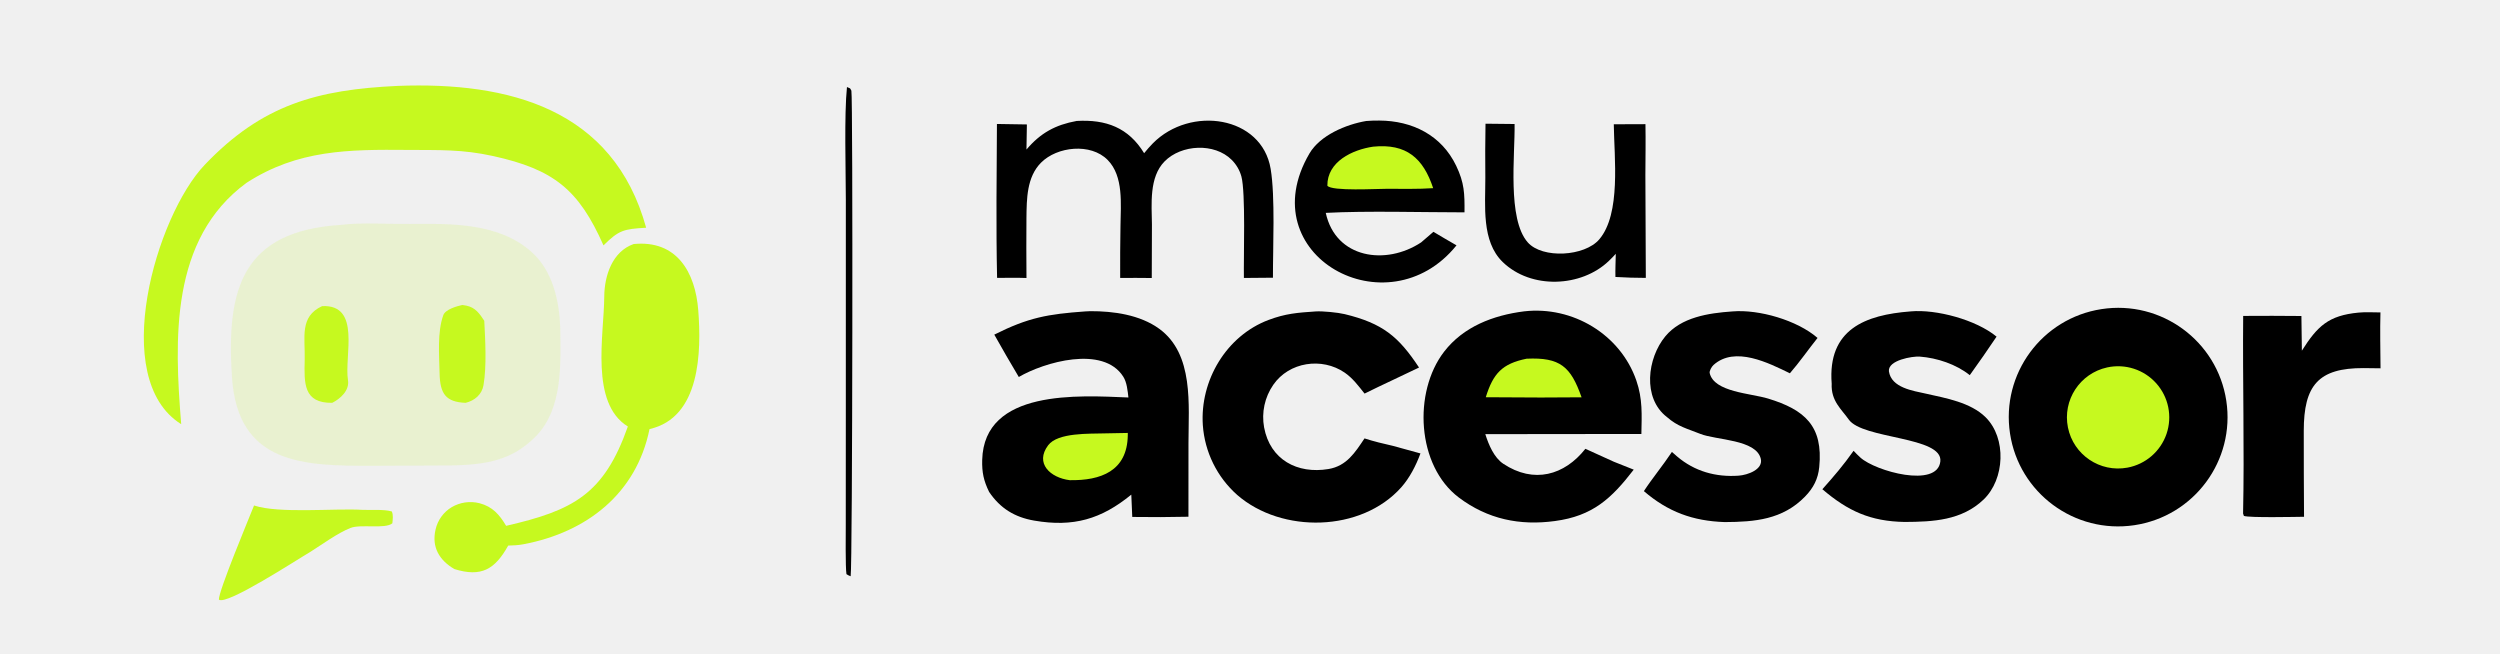
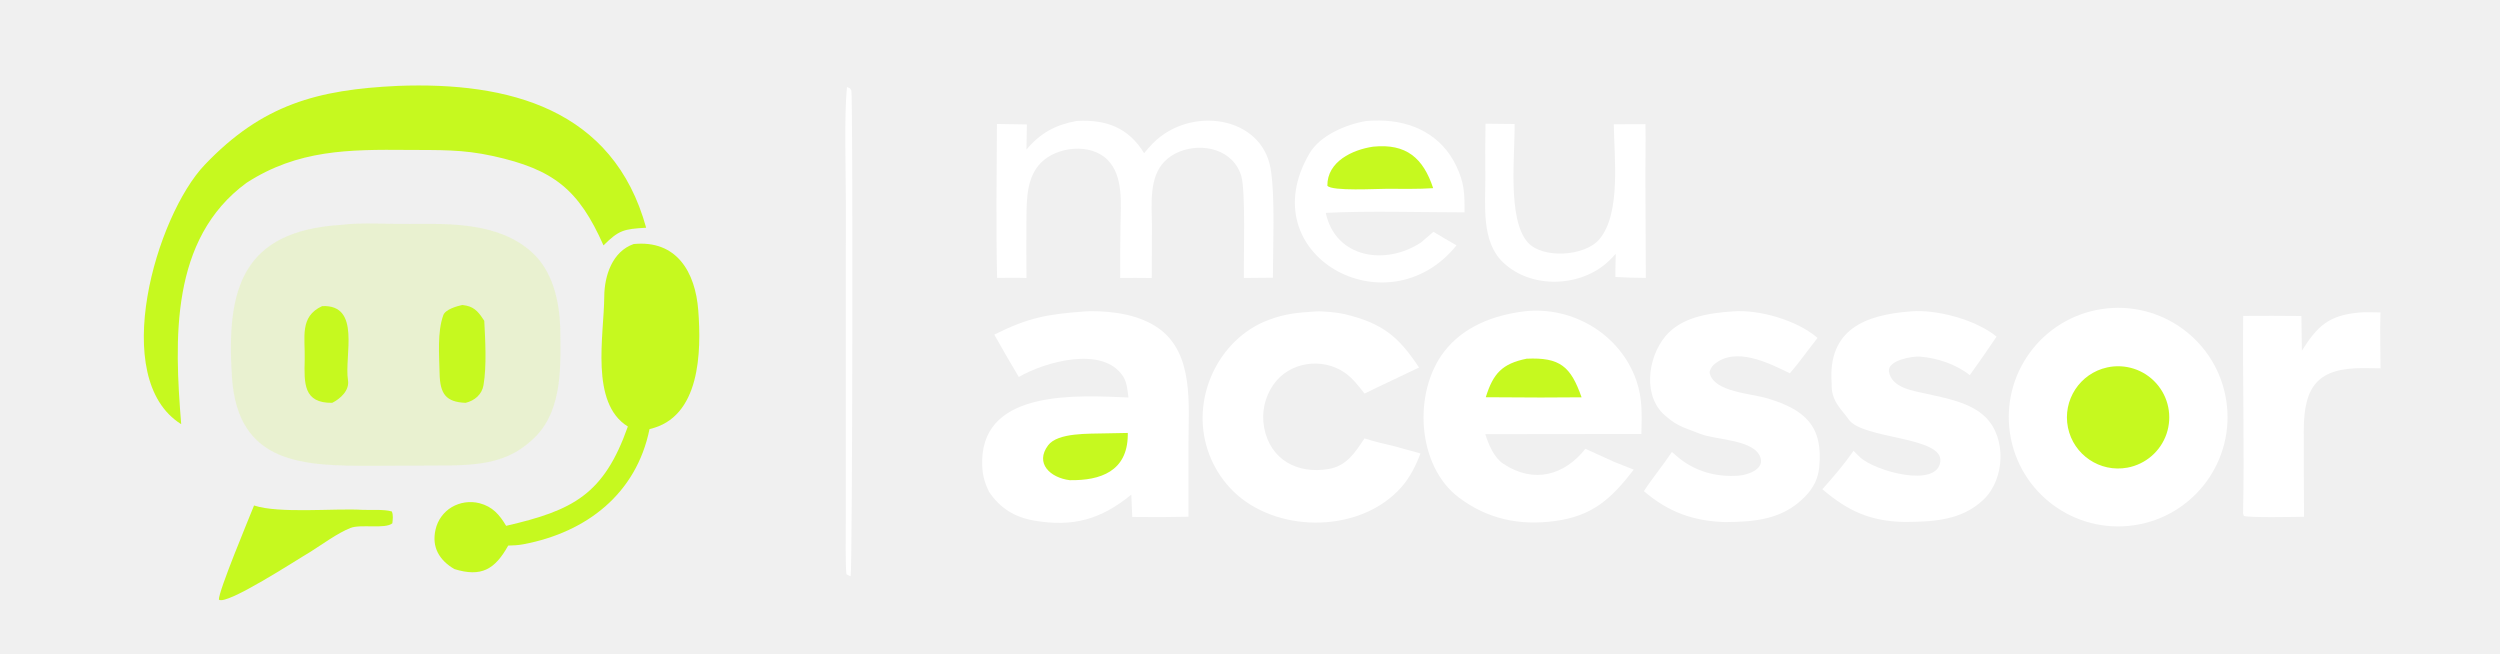
<svg xmlns="http://www.w3.org/2000/svg" width="482" height="126" viewBox="0 0 482 126" fill="none">
+   <style>
+   .logo-text { fill: #ffffff; }
+   :root[class~="light"] .logo-text { fill: #05080a; }
+ </style>
  <path d="M65.782 43.352C69.544 42.85 75.181 43.226 79.069 43.181C87.016 43.089 96.221 42.956 102.496 48.588C106.579 52.252 107.833 57.96 108.021 63.261C108.102 70.242 108.529 78.815 103.292 84.142C98.714 88.798 93.724 89.523 87.631 89.733L71.862 89.808C58.697 89.818 45.846 89.704 44.722 72.743C43.59 55.654 46.699 44.546 65.782 43.352Z" fill="#c6f91f" fill-opacity="0.15" />
  <path d="M89.143 58.799C89.406 58.833 89.668 58.876 89.928 58.929C91.649 59.286 92.464 60.469 93.367 61.847C93.559 65.583 93.852 70.556 93.215 74.279C92.914 76.041 91.527 77.244 89.768 77.666C85.996 77.514 84.834 75.979 84.754 71.988C84.682 68.453 84.287 64.07 85.466 60.769C85.867 59.645 88.113 59.017 89.143 58.799Z" fill="#c6f91f" />
  <path d="M62.116 59.018C69.695 58.678 66.335 68.67 67.092 73.31C67.414 75.284 65.602 76.892 64.05 77.666C58.501 77.742 58.633 73.929 58.747 69.362C58.855 65.048 57.703 61.033 62.116 59.018Z" fill="#c6f91f" />
-   <path d="M405.173 59.596C416.704 57.822 427.485 65.741 429.231 77.266C430.979 88.792 423.026 99.544 411.486 101.261C399.988 102.971 389.271 95.06 387.53 83.575C385.789 72.09 393.682 61.363 405.173 59.596Z" class="logo-text-dark" fill="currentColor" />
+   <path d="M405.173 59.596C416.704 57.822 427.485 65.741 429.231 77.266C430.979 88.792 423.026 99.544 411.486 101.261C399.988 102.971 389.271 95.06 387.53 83.575C385.789 72.09 393.682 61.363 405.173 59.596Z" class="logo-text" fill="#ffffff" />
  <path d="M406.257 70.841C409.737 70.079 413.358 71.25 415.729 73.906C418.101 76.561 418.856 80.288 417.706 83.656C416.553 87.024 413.673 89.51 410.172 90.16C404.876 91.144 399.768 87.701 398.7 82.425C397.632 77.15 400.994 71.994 406.257 70.841Z" fill="#c6f91f" />
  <path d="M76.719 16.559C98.028 15.754 118.246 20.917 124.577 43.904C120.23 44.164 119.358 44.352 116.352 47.306C111.584 36.559 106.8 32.674 95.086 30.088C89.051 28.756 84.642 28.955 78.604 28.904C67.227 28.807 57.428 28.858 47.539 35.244C32.766 46.059 33.625 65.5 34.934 81.782C20.898 73.015 30.098 41.615 39.463 31.785C50.593 20.101 61.267 17.278 76.719 16.559Z" fill="#c6f91f" />
-   <path d="M209.192 60.044C209.528 60.014 209.864 59.997 210.2 59.994C214.692 59.976 219.792 60.688 223.503 63.391C230.209 68.275 229.145 78.072 229.138 85.452L229.132 99.626C225.521 99.708 221.91 99.721 218.299 99.667L218.114 95.366C212.323 100.096 206.951 101.678 199.388 100.371C195.635 99.722 192.84 98.014 190.698 94.835C189.65 92.681 189.309 91.102 189.368 88.693C189.703 74.99 208.02 76.244 217.56 76.636C217.404 75.327 217.273 73.737 216.567 72.624C212.691 66.504 201.278 69.836 196.425 72.685C194.814 69.983 193.238 67.26 191.699 64.516C198.285 61.205 202.023 60.562 209.192 60.044Z" fill="currentColor" />
+   <path d="M209.192 60.044C209.528 60.014 209.864 59.997 210.2 59.994C214.692 59.976 219.792 60.688 223.503 63.391C230.209 68.275 229.145 78.072 229.138 85.452L229.132 99.626C225.521 99.708 221.91 99.721 218.299 99.667L218.114 95.366C212.323 100.096 206.951 101.678 199.388 100.371C195.635 99.722 192.84 98.014 190.698 94.835C189.65 92.681 189.309 91.102 189.368 88.693C189.703 74.99 208.02 76.244 217.56 76.636C217.404 75.327 217.273 73.737 216.567 72.624C212.691 66.504 201.278 69.836 196.425 72.685C194.814 69.983 193.238 67.26 191.699 64.516C198.285 61.205 202.023 60.562 209.192 60.044Z" class="logo-text" fill="#ffffff" />
  <path d="M212.961 83.556L217.439 83.471C217.44 83.633 217.439 83.795 217.436 83.956C217.323 90.832 212.226 92.676 206.241 92.578C202.508 92.116 199.47 89.329 202.083 85.848C203.953 83.356 210.106 83.654 212.961 83.556Z" fill="#c6f91f" />
-   <path d="M293.827 60.031C303.201 58.941 312.414 64.478 315.487 73.365C316.722 76.939 316.527 79.963 316.459 83.669L286.369 83.704C286.997 85.714 288.044 88.225 289.834 89.414C295.721 93.321 301.634 91.637 305.662 86.529L311.148 89.022L314.983 90.548C310.678 96.128 307.073 99.485 299.78 100.457C293.018 101.378 286.813 100.1 281.277 95.932C273.134 89.802 272.414 75.602 278.426 67.803C282.148 62.972 287.907 60.782 293.827 60.031Z" fill="currentColor" />
+   <path d="M293.827 60.031C303.201 58.941 312.414 64.478 315.487 73.365C316.722 76.939 316.527 79.963 316.459 83.669L286.369 83.704C286.997 85.714 288.044 88.225 289.834 89.414C295.721 93.321 301.634 91.637 305.662 86.529L311.148 89.022L314.983 90.548C310.678 96.128 307.073 99.485 299.78 100.457C293.018 101.378 286.813 100.1 281.277 95.932C273.134 89.802 272.414 75.602 278.426 67.803C282.148 62.972 287.907 60.782 293.827 60.031Z" class="logo-text" fill="#ffffff" />
  <path d="M294.324 69.158C300.799 68.86 302.844 70.673 304.926 76.6L297.101 76.642L286.459 76.586C287.878 72.001 289.619 70.118 294.324 69.158Z" fill="#c6f91f" />
-   <path d="M253.649 60.045C254.969 59.951 257.943 60.246 259.251 60.563C266.59 62.345 269.632 64.874 273.591 70.859C270.095 72.565 266.568 74.15 263.089 75.884C261.926 74.423 260.809 72.909 259.258 71.844C254.868 68.828 248.53 69.778 245.49 74.189C243.833 76.583 243.196 79.536 243.718 82.399C244.878 88.641 250.127 91.432 256.131 90.429C259.63 89.845 261.258 87.245 263.077 84.524C264.978 85.137 266.606 85.515 268.559 85.964L273.864 87.422C273.017 89.721 271.789 92.133 270.149 93.972C262.453 102.606 247.13 102.901 238.54 95.43C234.648 91.982 232.267 87.146 231.905 81.963C231.332 73.36 236.427 64.76 244.558 61.693C247.84 60.455 250.155 60.279 253.649 60.045Z" fill="currentColor" />
-   <path d="M368.32 60.043L368.409 60.034C373.291 59.595 380.98 61.636 384.938 64.904C383.255 67.408 381.536 69.883 379.773 72.331C377.159 70.237 373.491 69.009 370.143 68.755C368.715 68.648 363.965 69.444 364.181 71.582C364.65 74.781 368.847 75.34 371.334 75.9C375.171 76.763 379.933 77.588 382.815 80.437C386.902 84.472 386.533 92.399 382.432 96.316C378.216 100.341 372.717 100.608 367.202 100.633C360.596 100.516 356.262 98.517 351.352 94.325C353.62 91.778 355.408 89.697 357.372 86.914C357.789 87.366 358.226 87.8 358.681 88.216C361.603 90.868 373.513 94.153 374.096 88.973C374.644 84.11 359.111 84.719 356.429 80.873C355.069 78.924 352.987 77.317 353.149 73.977C352.326 63.466 359.671 60.707 368.32 60.043Z" fill="currentColor" />
-   <path d="M333.997 60.044L334.081 60.037C339.126 59.629 346.464 61.724 350.424 65.153C348.61 67.425 347.017 69.742 345.09 71.971C341.043 70.006 334.5 66.644 330.364 70.37C330.021 70.679 329.529 71.51 329.63 71.939C330.486 75.613 337.521 75.811 340.905 76.847C347.925 78.995 351.539 82.109 350.751 90.053C350.525 92.31 349.659 94.057 347.979 95.773C343.667 100.18 338.34 100.63 332.515 100.658C326.393 100.449 321.593 98.695 316.941 94.69C318.447 92.362 320.64 89.704 322.346 87.131C322.673 87.425 323.005 87.716 323.339 88.001C326.722 90.888 330.832 92.022 335.206 91.709C336.942 91.584 339.942 90.526 339.486 88.482C338.639 84.697 330.856 84.876 327.823 83.655C325.247 82.618 323.489 82.264 321.367 80.394C316.628 76.747 317.591 69.04 321.085 64.833C324.134 61.163 329.376 60.364 333.997 60.044Z" fill="currentColor" />
+   <path d="M253.649 60.045C254.969 59.951 257.943 60.246 259.251 60.563C266.59 62.345 269.632 64.874 273.591 70.859C270.095 72.565 266.568 74.15 263.089 75.884C261.926 74.423 260.809 72.909 259.258 71.844C254.868 68.828 248.53 69.778 245.49 74.189C243.833 76.583 243.196 79.536 243.718 82.399C244.878 88.641 250.127 91.432 256.131 90.429C259.63 89.845 261.258 87.245 263.077 84.524C264.978 85.137 266.606 85.515 268.559 85.964L273.864 87.422C273.017 89.721 271.789 92.133 270.149 93.972C262.453 102.606 247.13 102.901 238.54 95.43C234.648 91.982 232.267 87.146 231.905 81.963C231.332 73.36 236.427 64.76 244.558 61.693C247.84 60.455 250.155 60.279 253.649 60.045Z" class="logo-text" fill="#ffffff" />
+   <path d="M368.32 60.043L368.409 60.034C373.291 59.595 380.98 61.636 384.938 64.904C383.255 67.408 381.536 69.883 379.773 72.331C377.159 70.237 373.491 69.009 370.143 68.755C368.715 68.648 363.965 69.444 364.181 71.582C364.65 74.781 368.847 75.34 371.334 75.9C375.171 76.763 379.933 77.588 382.815 80.437C386.902 84.472 386.533 92.399 382.432 96.316C378.216 100.341 372.717 100.608 367.202 100.633C360.596 100.516 356.262 98.517 351.352 94.325C353.62 91.778 355.408 89.697 357.372 86.914C357.789 87.366 358.226 87.8 358.681 88.216C361.603 90.868 373.513 94.153 374.096 88.973C374.644 84.11 359.111 84.719 356.429 80.873C355.069 78.924 352.987 77.317 353.149 73.977C352.326 63.466 359.671 60.707 368.32 60.043Z" class="logo-text" fill="#ffffff" />
+   <path d="M333.997 60.044L334.081 60.037C339.126 59.629 346.464 61.724 350.424 65.153C348.61 67.425 347.017 69.742 345.09 71.971C341.043 70.006 334.5 66.644 330.364 70.37C330.021 70.679 329.529 71.51 329.63 71.939C330.486 75.613 337.521 75.811 340.905 76.847C347.925 78.995 351.539 82.109 350.751 90.053C350.525 92.31 349.659 94.057 347.979 95.773C343.667 100.18 338.34 100.63 332.515 100.658C326.393 100.449 321.593 98.695 316.941 94.69C318.447 92.362 320.64 89.704 322.346 87.131C322.673 87.425 323.005 87.716 323.339 88.001C326.722 90.888 330.832 92.022 335.206 91.709C336.942 91.584 339.942 90.526 339.486 88.482C338.639 84.697 330.856 84.876 327.823 83.655C325.247 82.618 323.489 82.264 321.367 80.394C316.628 76.747 317.591 69.04 321.085 64.833C324.134 61.163 329.376 60.364 333.997 60.044Z" class="logo-text" fill="#ffffff" />
  <path d="M122.168 47.051C130.446 46.232 134.053 52.418 134.625 59.824C135.241 67.796 135.044 80.527 125.227 82.724C122.695 95.195 113.096 102.622 100.953 104.926C99.944 105.117 99.007 105.167 97.984 105.188C95.411 109.794 92.801 111.32 87.609 109.719C84.704 108.021 83.177 105.488 83.981 102.076C84.384 100.292 85.495 98.748 87.059 97.798C88.681 96.835 90.619 96.556 92.447 97.019C94.982 97.677 96.325 99.263 97.582 101.379C110.497 98.404 116.428 95.342 121.05 82.232C113.711 77.698 116.454 64.655 116.502 57.155C116.526 53.182 118.046 48.486 122.168 47.051Z" fill="#c6f91f" />
-   <path d="M220.588 29.537C221.117 28.878 221.678 28.244 222.268 27.637C229.51 20.316 243.271 22.331 244.982 32.555C245.883 37.952 245.403 47.772 245.424 53.542L239.822 53.59C239.749 49.592 240.18 37.07 239.335 33.999C238.999 32.798 238.356 31.703 237.474 30.823C234.145 27.493 227.749 27.841 224.524 31.125C221.527 34.177 222.043 39.327 222.093 43.291L222.06 53.601C220.072 53.556 217.967 53.59 215.969 53.588C215.953 50.217 215.974 46.846 216.031 43.475C216.077 39.377 216.663 33.971 213.548 30.831C210.288 27.53 203.809 28.233 200.703 31.369C197.946 34.153 197.945 38.352 197.899 42.026C197.852 45.863 197.889 49.751 197.905 53.597C196.086 53.526 194.074 53.571 192.239 53.576C192.022 43.883 192.155 33.617 192.208 23.901L197.983 23.993L197.902 28.832C200.613 25.632 203.484 24.066 207.587 23.318C213.232 23 217.575 24.594 220.588 29.537Z" fill="currentColor" />
-   <path d="M263.407 23.328C264.245 23.262 265.082 23.234 265.922 23.243C272.286 23.272 277.926 26.059 280.752 31.961C282.338 35.271 282.387 37.33 282.356 40.942C274.199 40.939 263.623 40.623 255.607 41.042C257.513 49.849 267.204 51.23 273.995 46.733L276.364 44.693C277.79 45.571 279.361 46.45 280.815 47.302C267.534 63.793 240.98 49.216 252.459 29.596C254.518 26.079 259.506 23.99 263.407 23.328Z" fill="currentColor" />
+   <path d="M220.588 29.537C221.117 28.878 221.678 28.244 222.268 27.637C229.51 20.316 243.271 22.331 244.982 32.555C245.883 37.952 245.403 47.772 245.424 53.542L239.822 53.59C239.749 49.592 240.18 37.07 239.335 33.999C238.999 32.798 238.356 31.703 237.474 30.823C234.145 27.493 227.749 27.841 224.524 31.125C221.527 34.177 222.043 39.327 222.093 43.291L222.06 53.601C220.072 53.556 217.967 53.59 215.969 53.588C215.953 50.217 215.974 46.846 216.031 43.475C216.077 39.377 216.663 33.971 213.548 30.831C210.288 27.53 203.809 28.233 200.703 31.369C197.946 34.153 197.945 38.352 197.899 42.026C197.852 45.863 197.889 49.751 197.905 53.597C196.086 53.526 194.074 53.571 192.239 53.576C192.022 43.883 192.155 33.617 192.208 23.901L197.983 23.993L197.902 28.832C200.613 25.632 203.484 24.066 207.587 23.318C213.232 23 217.575 24.594 220.588 29.537Z" class="logo-text" fill="#ffffff" />
+   <path d="M263.407 23.328C264.245 23.262 265.082 23.234 265.922 23.243C272.286 23.272 277.926 26.059 280.752 31.961C282.338 35.271 282.387 37.33 282.356 40.942C274.199 40.939 263.623 40.623 255.607 41.042C257.513 49.849 267.204 51.23 273.995 46.733L276.364 44.693C277.79 45.571 279.361 46.45 280.815 47.302C267.534 63.793 240.98 49.216 252.459 29.596C254.518 26.079 259.506 23.99 263.407 23.328Z" class="logo-text" fill="#ffffff" />
  <path d="M264.735 28.278C271.16 27.629 274.402 30.495 276.315 36.277C273.478 36.476 270.235 36.402 267.365 36.401C265.551 36.388 256.759 36.909 255.916 35.807C255.872 31.137 260.777 28.858 264.735 28.278Z" fill="#c6f91f" />
-   <path d="M454.718 60.27C455.88 60.146 457.734 60.222 458.951 60.236C458.85 63.706 458.944 67.515 458.967 71.01C457.88 70.988 456.793 70.974 455.709 70.969C446.975 70.937 444.166 74.3 444.166 83.07C444.147 88.558 444.196 94.14 444.218 99.634C442.646 99.651 433.759 99.852 432.621 99.471L432.465 99.008C432.734 86.663 432.369 73.448 432.484 60.909C436.227 60.881 439.971 60.886 443.712 60.925L443.801 67.612C446.806 62.869 448.933 60.825 454.718 60.27Z" fill="currentColor" />
-   <path d="M286.407 23.849L292.012 23.909C292.113 29.825 290.565 42.218 294.553 46.733C297.369 49.924 305.538 49.46 308.352 46.134C312.549 41.174 311.22 30.429 311.138 23.96L317.243 23.938C317.302 27.165 317.245 30.515 317.229 33.753L317.314 53.578C315.358 53.576 313.406 53.516 311.453 53.398C311.42 52.017 311.495 50.337 311.523 48.933C311.095 49.409 310.648 49.868 310.182 50.31C304.881 55.398 295.2 55.828 289.725 50.521C285.591 46.517 286.384 39.632 286.372 34.287C286.334 30.808 286.344 27.328 286.407 23.849Z" fill="currentColor" />
+   <path d="M454.718 60.27C455.88 60.146 457.734 60.222 458.951 60.236C458.85 63.706 458.944 67.515 458.967 71.01C457.88 70.988 456.793 70.974 455.709 70.969C446.975 70.937 444.166 74.3 444.166 83.07C444.147 88.558 444.196 94.14 444.218 99.634C442.646 99.651 433.759 99.852 432.621 99.471L432.465 99.008C432.734 86.663 432.369 73.448 432.484 60.909C436.227 60.881 439.971 60.886 443.712 60.925L443.801 67.612C446.806 62.869 448.933 60.825 454.718 60.27Z" class="logo-text" fill="#ffffff" />
+   <path d="M286.407 23.849L292.012 23.909C292.113 29.825 290.565 42.218 294.553 46.733C297.369 49.924 305.538 49.46 308.352 46.134C312.549 41.174 311.22 30.429 311.138 23.96L317.243 23.938C317.302 27.165 317.245 30.515 317.229 33.753L317.314 53.578C315.358 53.576 313.406 53.516 311.453 53.398C311.42 52.017 311.495 50.337 311.523 48.933C311.095 49.409 310.648 49.868 310.182 50.31C304.881 55.398 295.2 55.828 289.725 50.521C285.591 46.517 286.384 39.632 286.372 34.287C286.334 30.808 286.344 27.328 286.407 23.849Z" class="logo-text" fill="#ffffff" />
  <path d="M48.981 97.457C53.769 99.055 64.399 97.984 69.847 98.296C71.46 98.389 73.978 98.144 75.541 98.61C75.859 99.314 75.712 100.104 75.649 100.887C74.29 102.056 69.522 101.002 67.56 101.795C64.939 102.854 62.177 104.936 59.743 106.458C57.286 107.876 43.74 116.752 42.2 115.614C42.134 113.946 47.944 100.078 48.981 97.457Z" fill="#c6f91f" />
-   <path d="M163.295 16.782L163.888 17.036C163.957 17.157 164.11 17.359 164.147 17.487C164.458 18.575 164.37 109.417 164.005 111.102C163.678 111.007 163.487 110.871 163.198 110.698C162.977 109.415 163.065 102.539 163.064 100.94L163.074 78.829L163.078 38.626C163.073 32.92 162.745 22.112 163.295 16.782Z" fill="currentColor" />
+   <path d="M163.295 16.782L163.888 17.036C163.957 17.157 164.11 17.359 164.147 17.487C164.458 18.575 164.37 109.417 164.005 111.102C163.678 111.007 163.487 110.871 163.198 110.698C162.977 109.415 163.065 102.539 163.064 100.94L163.074 78.829L163.078 38.626C163.073 32.92 162.745 22.112 163.295 16.782Z" class="logo-text" fill="#ffffff" />
</svg>
